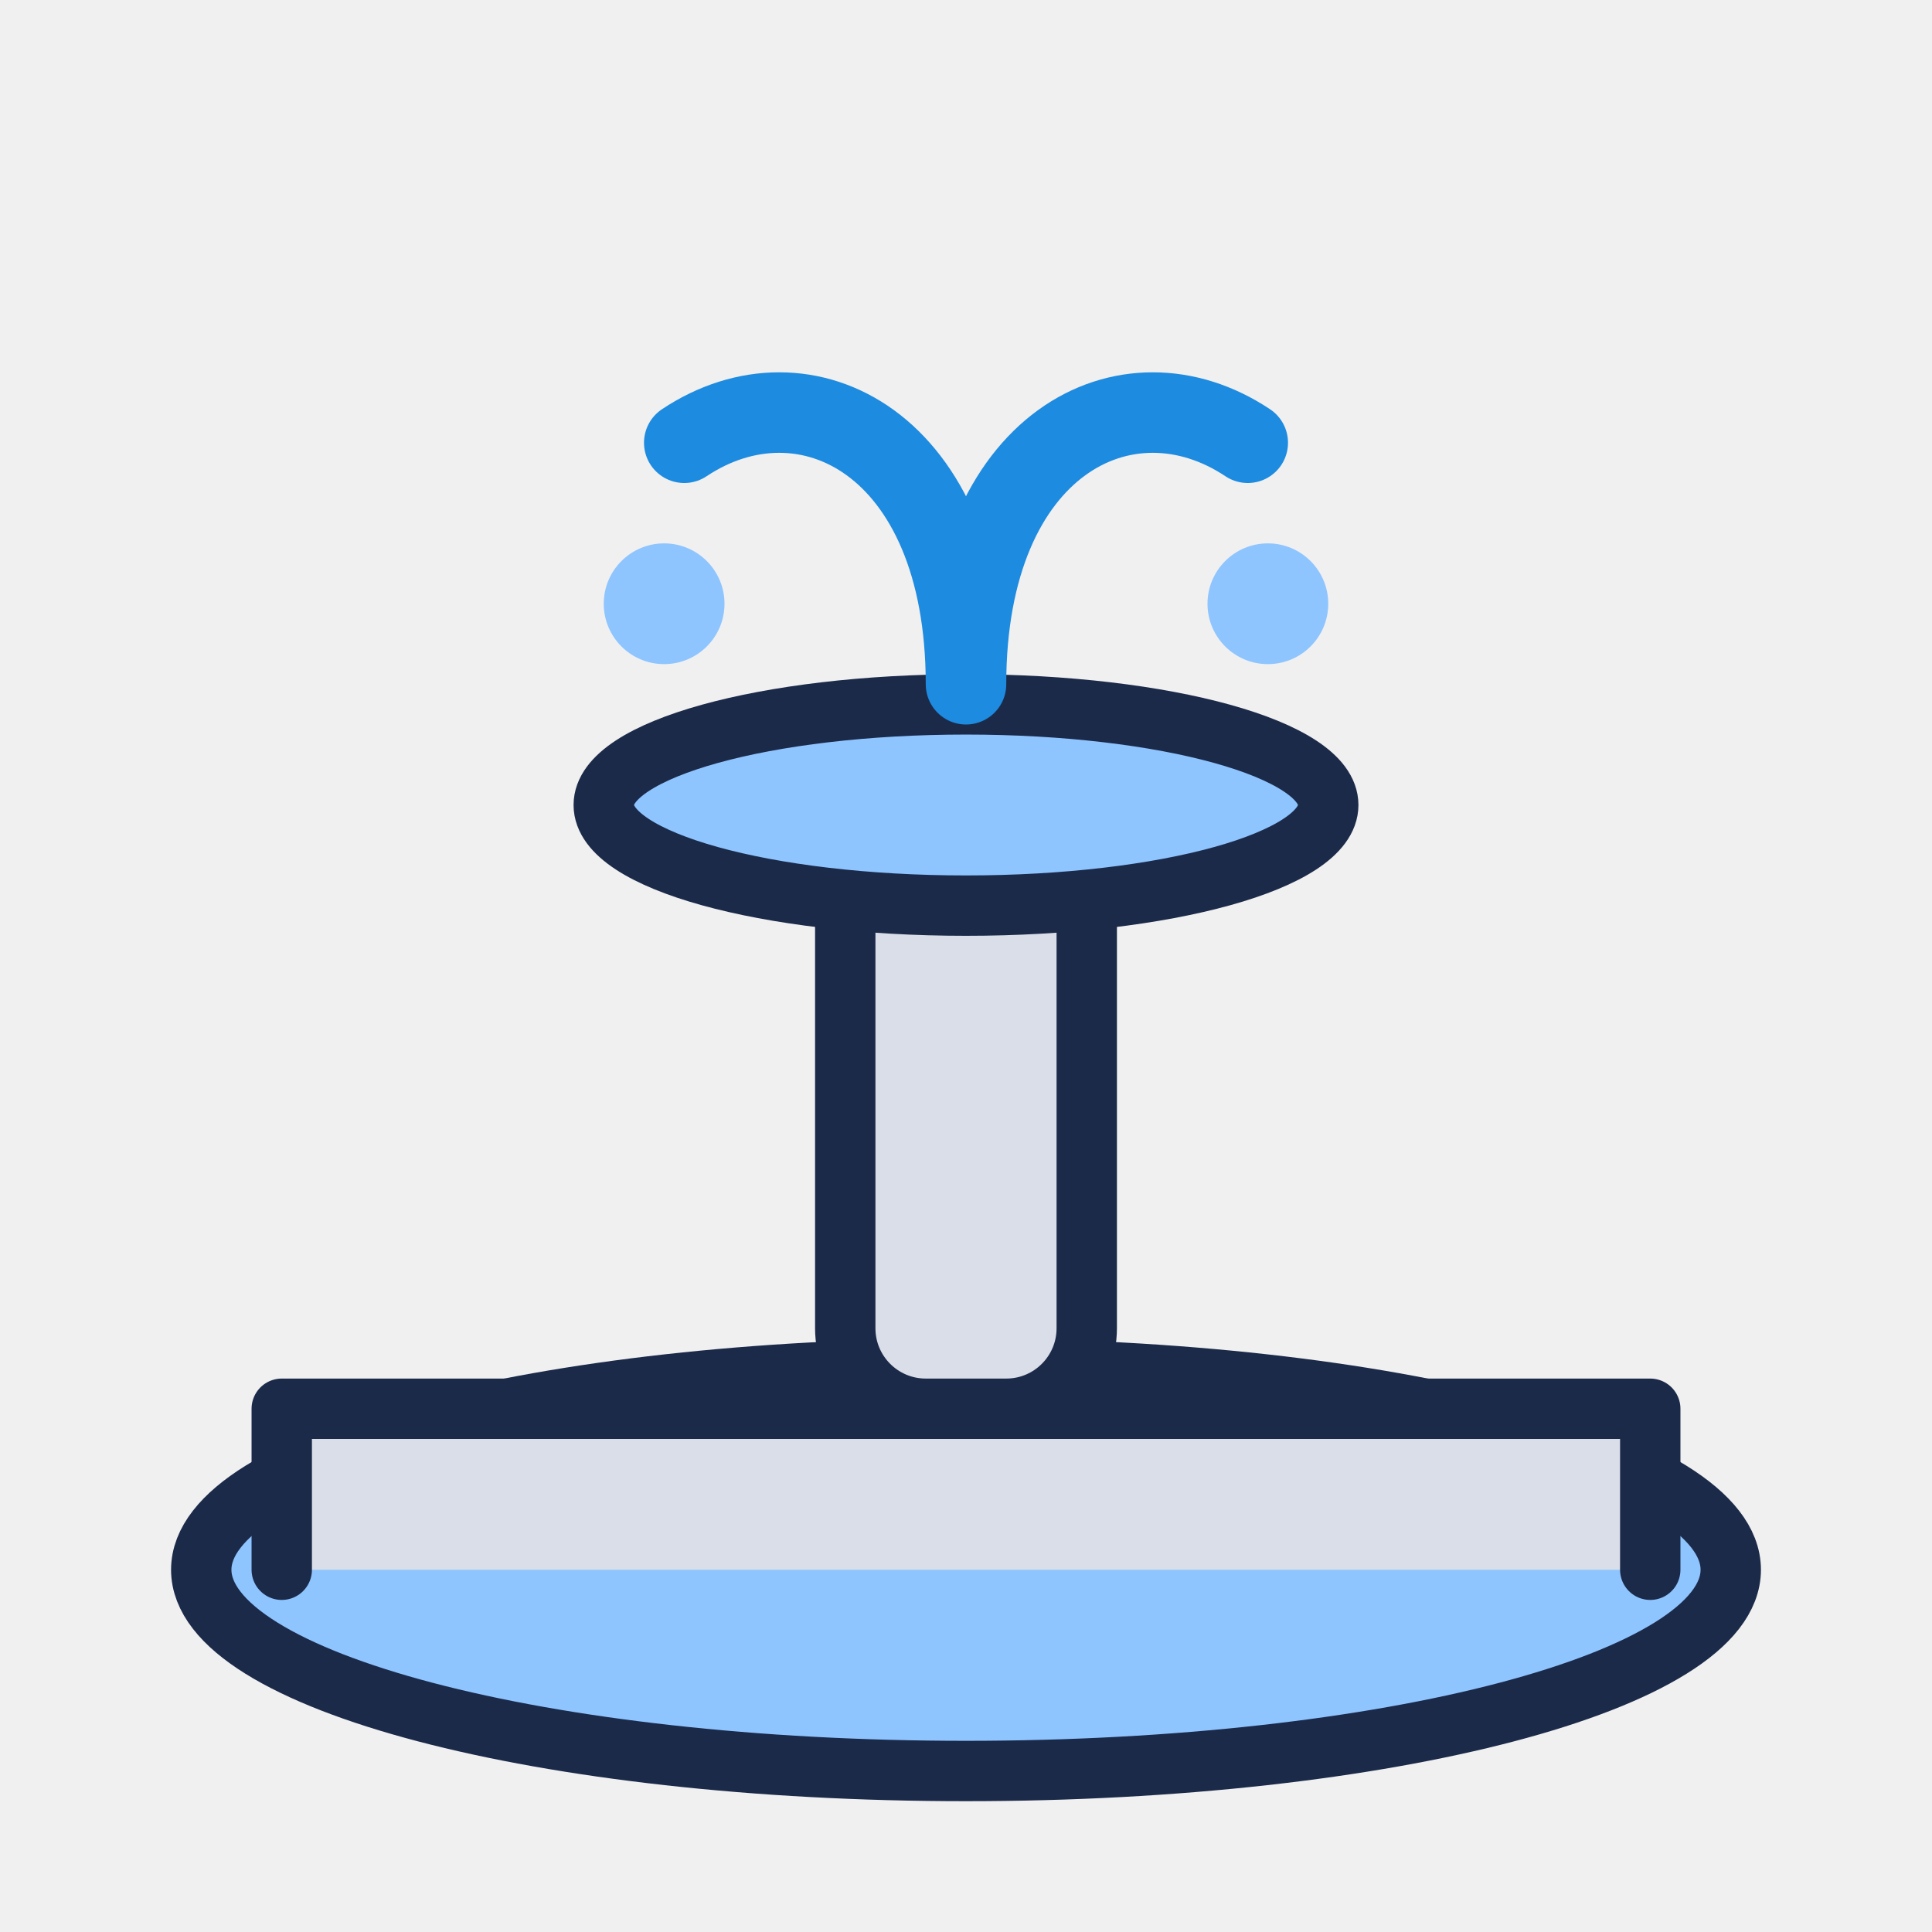
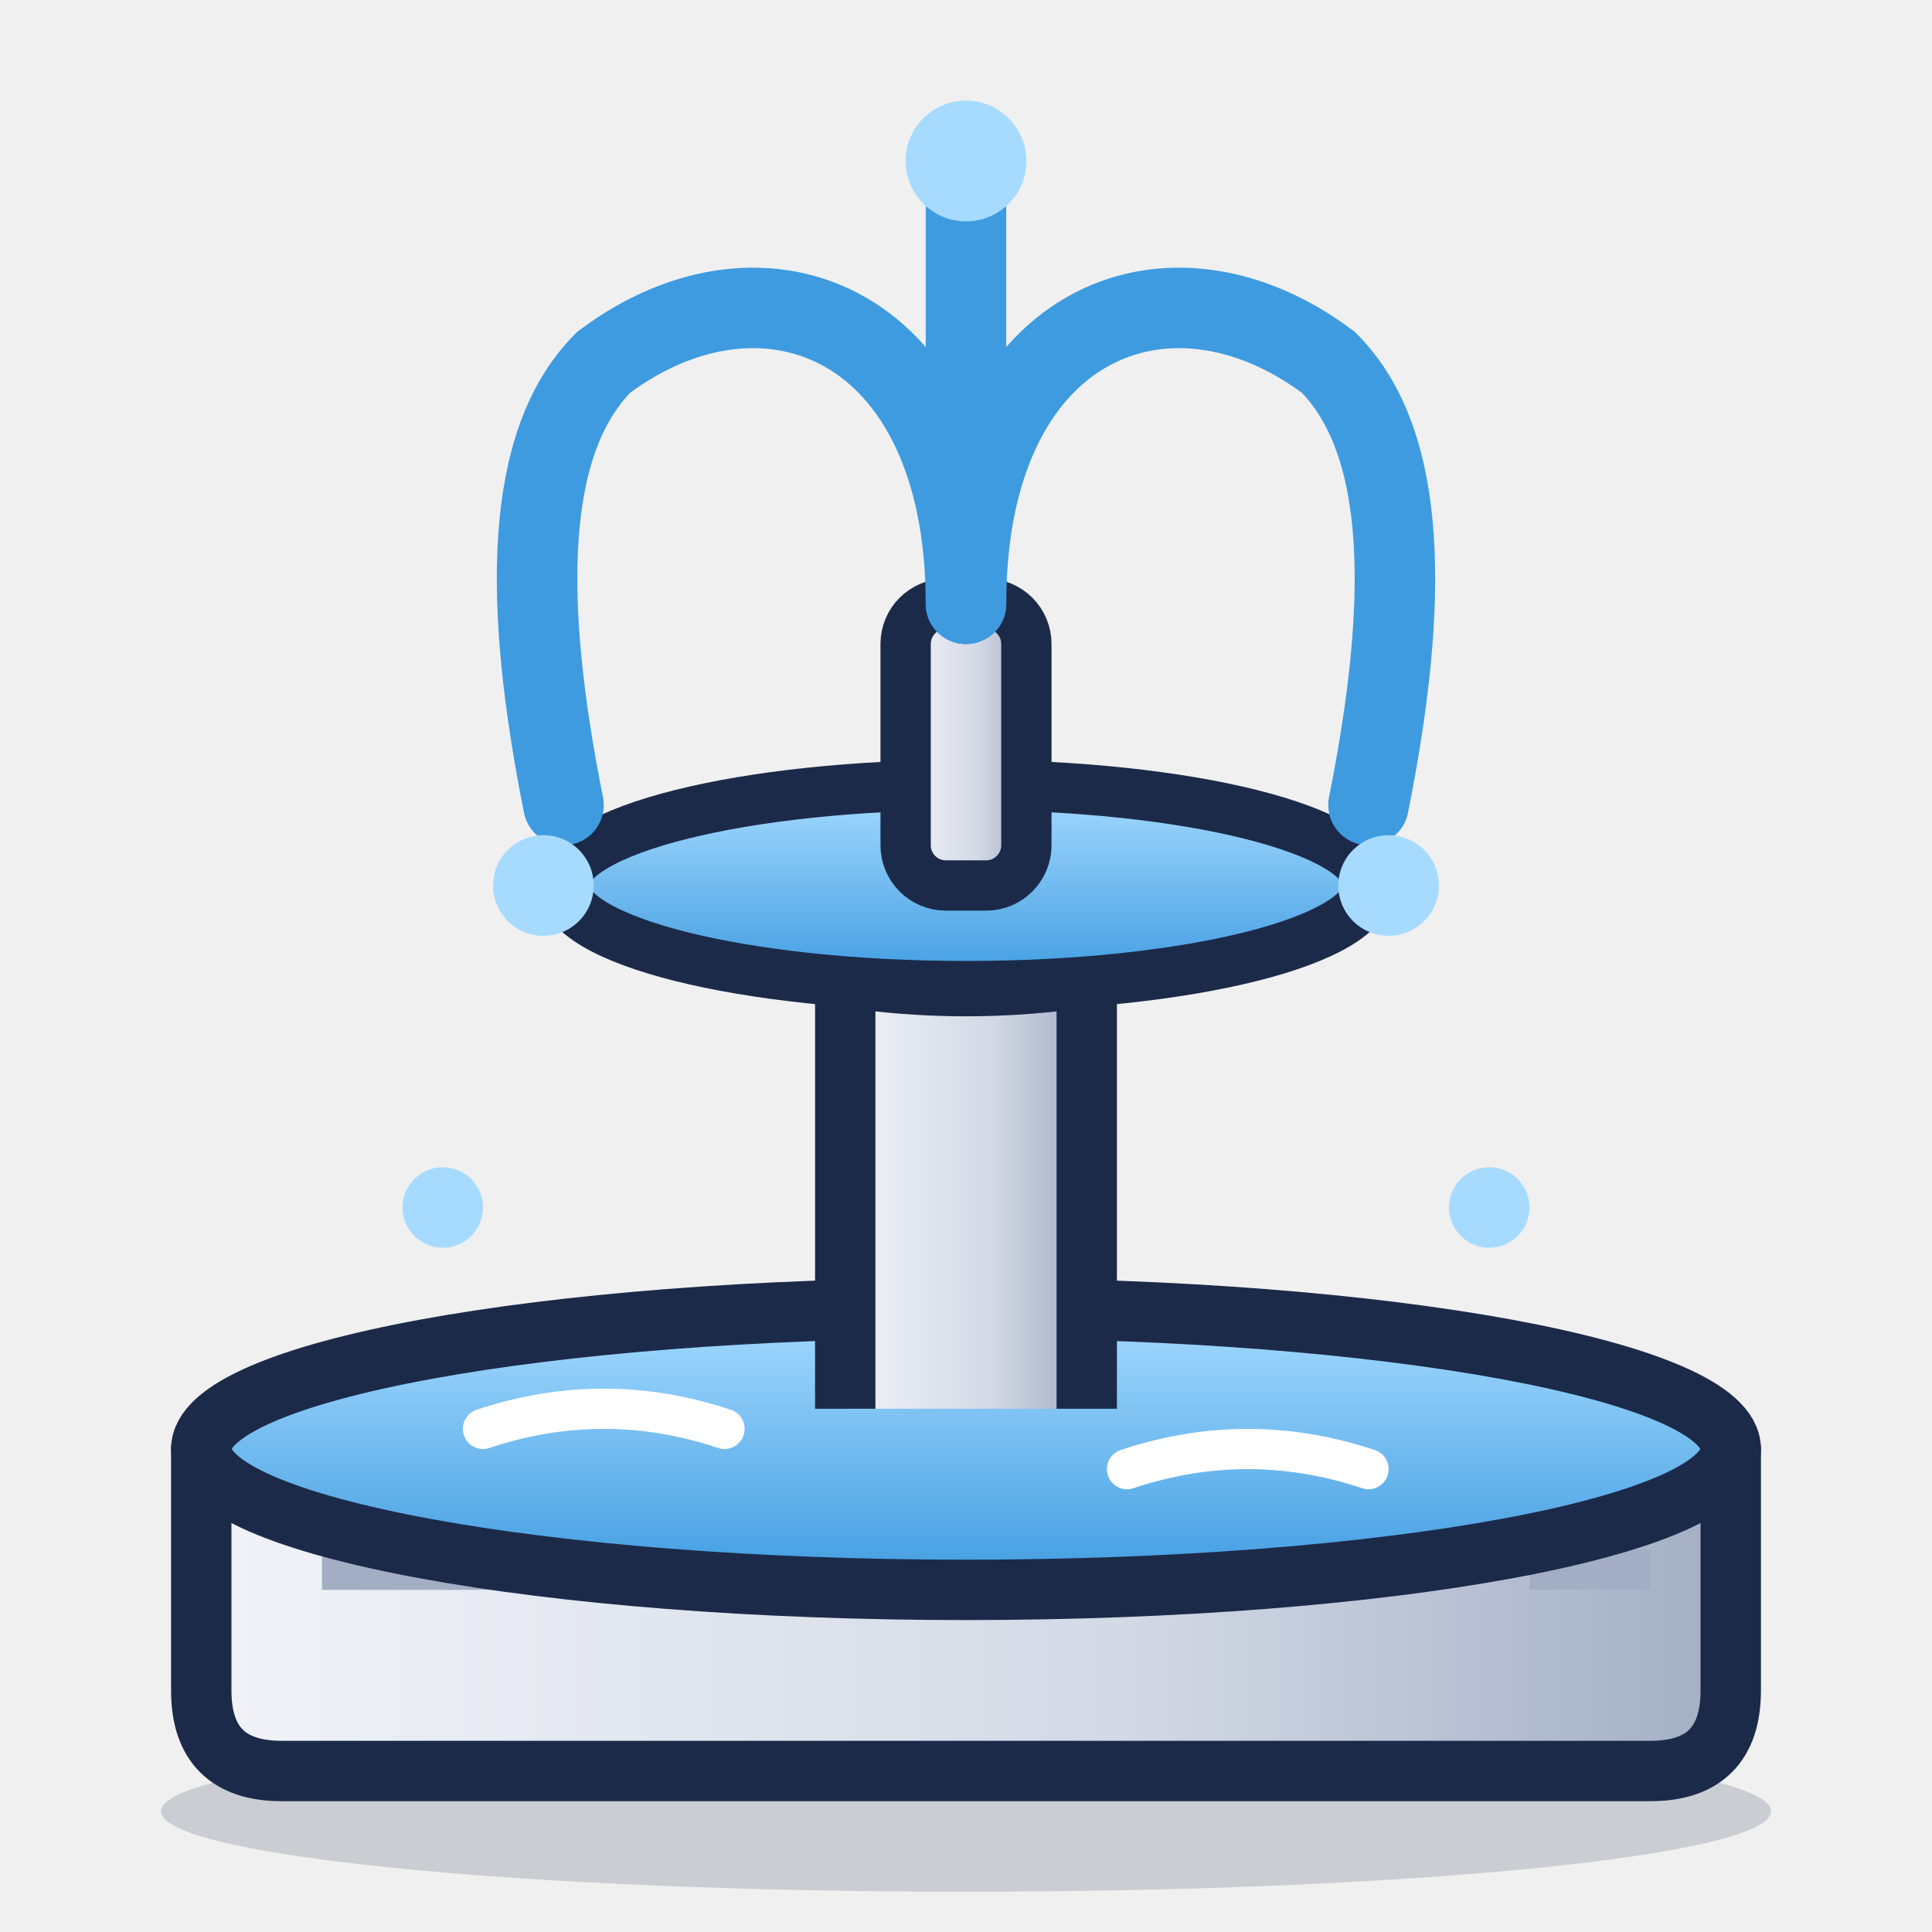
<svg xmlns="http://www.w3.org/2000/svg" width="96" height="96" viewBox="0 0 96 96" fill="none">
-   <ellipse cx="48" cy="78" rx="38" ry="10" fill="#8EC5FF" stroke="#1C2A4A" stroke-width="3" stroke-linecap="round" stroke-linejoin="round" />
-   <path d="M14 78 V70 H82 V78" fill="#D9DEE8" stroke="#1C2A4A" stroke-width="3" stroke-linecap="round" stroke-linejoin="round" />
-   <rect x="42" y="40" width="12" height="30" rx="4" fill="#D9DEE8" stroke="#1C2A4A" stroke-width="3" stroke-linecap="round" stroke-linejoin="round" />
-   <ellipse cx="48" cy="40" rx="18" ry="5" fill="#8EC5FF" stroke="#1C2A4A" stroke-width="3" stroke-linecap="round" stroke-linejoin="round" />
-   <path d="M48 34 C48 22 40 18 34 22 M48 34 C48 22 56 18 62 22" stroke="#1D8BE0" stroke-width="4" stroke-linecap="round" />
-   <circle cx="33" cy="30" r="3" fill="#8EC5FF" />
-   <circle cx="63" cy="30" r="3" fill="#8EC5FF" />
+   <defs>
+     <linearGradient id="st" x1="0" x2="1">
+       <stop offset="0" stop-color="#F1F3F8" />
+       <stop offset="0.6" stop-color="#D3D9E5" />
+       <stop offset="1" stop-color="#A3AEC4" />
+     </linearGradient>
+     <linearGradient id="wa" x1="0" y1="0" x2="0" y2="1">
+       <stop offset="0" stop-color="#A6DBFF" />
+       <stop offset="1" stop-color="#3E9BE0" />
+     </linearGradient>
+   </defs>
+   <ellipse cx="48" cy="90" rx="40" ry="4" fill="#1C2A4A" opacity="0.18" />
+   <path d="M10 72 H86 V84 Q86 88 82 88 H14 Q10 88 10 84 Z" fill="url(#st)" stroke="#1C2A4A" stroke-width="3" stroke-linejoin="round" />
+   <path d="M16 78 H30 M36 78 H50 M56 78 H70 M76 78 H82" stroke="#A3AEC4" stroke-width="2" />
+   <ellipse cx="48" cy="72" rx="38" ry="7" fill="url(#wa)" stroke="#1C2A4A" stroke-width="3" />
+   <path d="M24 71 Q 30 69 36 71 M56 73 Q 62 71 68 73" stroke="#FFFFFF" stroke-width="2" stroke-linecap="round" />
+   <path d="M42 70 V44 H54 V70" fill="url(#st)" stroke="#1C2A4A" stroke-width="3" stroke-linejoin="round" />
+   <path d="M28 44 Q 48 54 68 44 Z" fill="url(#st)" stroke="#1C2A4A" stroke-width="3" stroke-linejoin="round" />
+   <ellipse cx="48" cy="44" rx="20" ry="5" fill="url(#wa)" stroke="#1C2A4A" stroke-width="2.5" />
+   <rect x="45" y="30" width="6" height="14" rx="2" fill="url(#st)" stroke="#1C2A4A" stroke-width="2.5" />
+   <path d="M48 30 C 48 16 38 12 30 18 C 26 22 26 30 28 40" stroke="#3E9BE0" stroke-width="4" stroke-linecap="round" />
+   <path d="M48 30 C 48 16 58 12 66 18 C 70 22 70 30 68 40" stroke="#3E9BE0" stroke-width="4" stroke-linecap="round" />
+   <path d="M48 30 V10" stroke="#3E9BE0" stroke-width="4" stroke-linecap="round" />
+   <circle cx="48" cy="8" r="3" fill="#A6DBFF" />
+   <circle cx="27" cy="44" r="2.5" fill="#A6DBFF" />
+   <circle cx="69" cy="44" r="2.5" fill="#A6DBFF" />
+   <circle cx="22" cy="60" r="2" fill="#A6DBFF" />
+   <circle cx="74" cy="60" r="2" fill="#A6DBFF" />
</svg>
